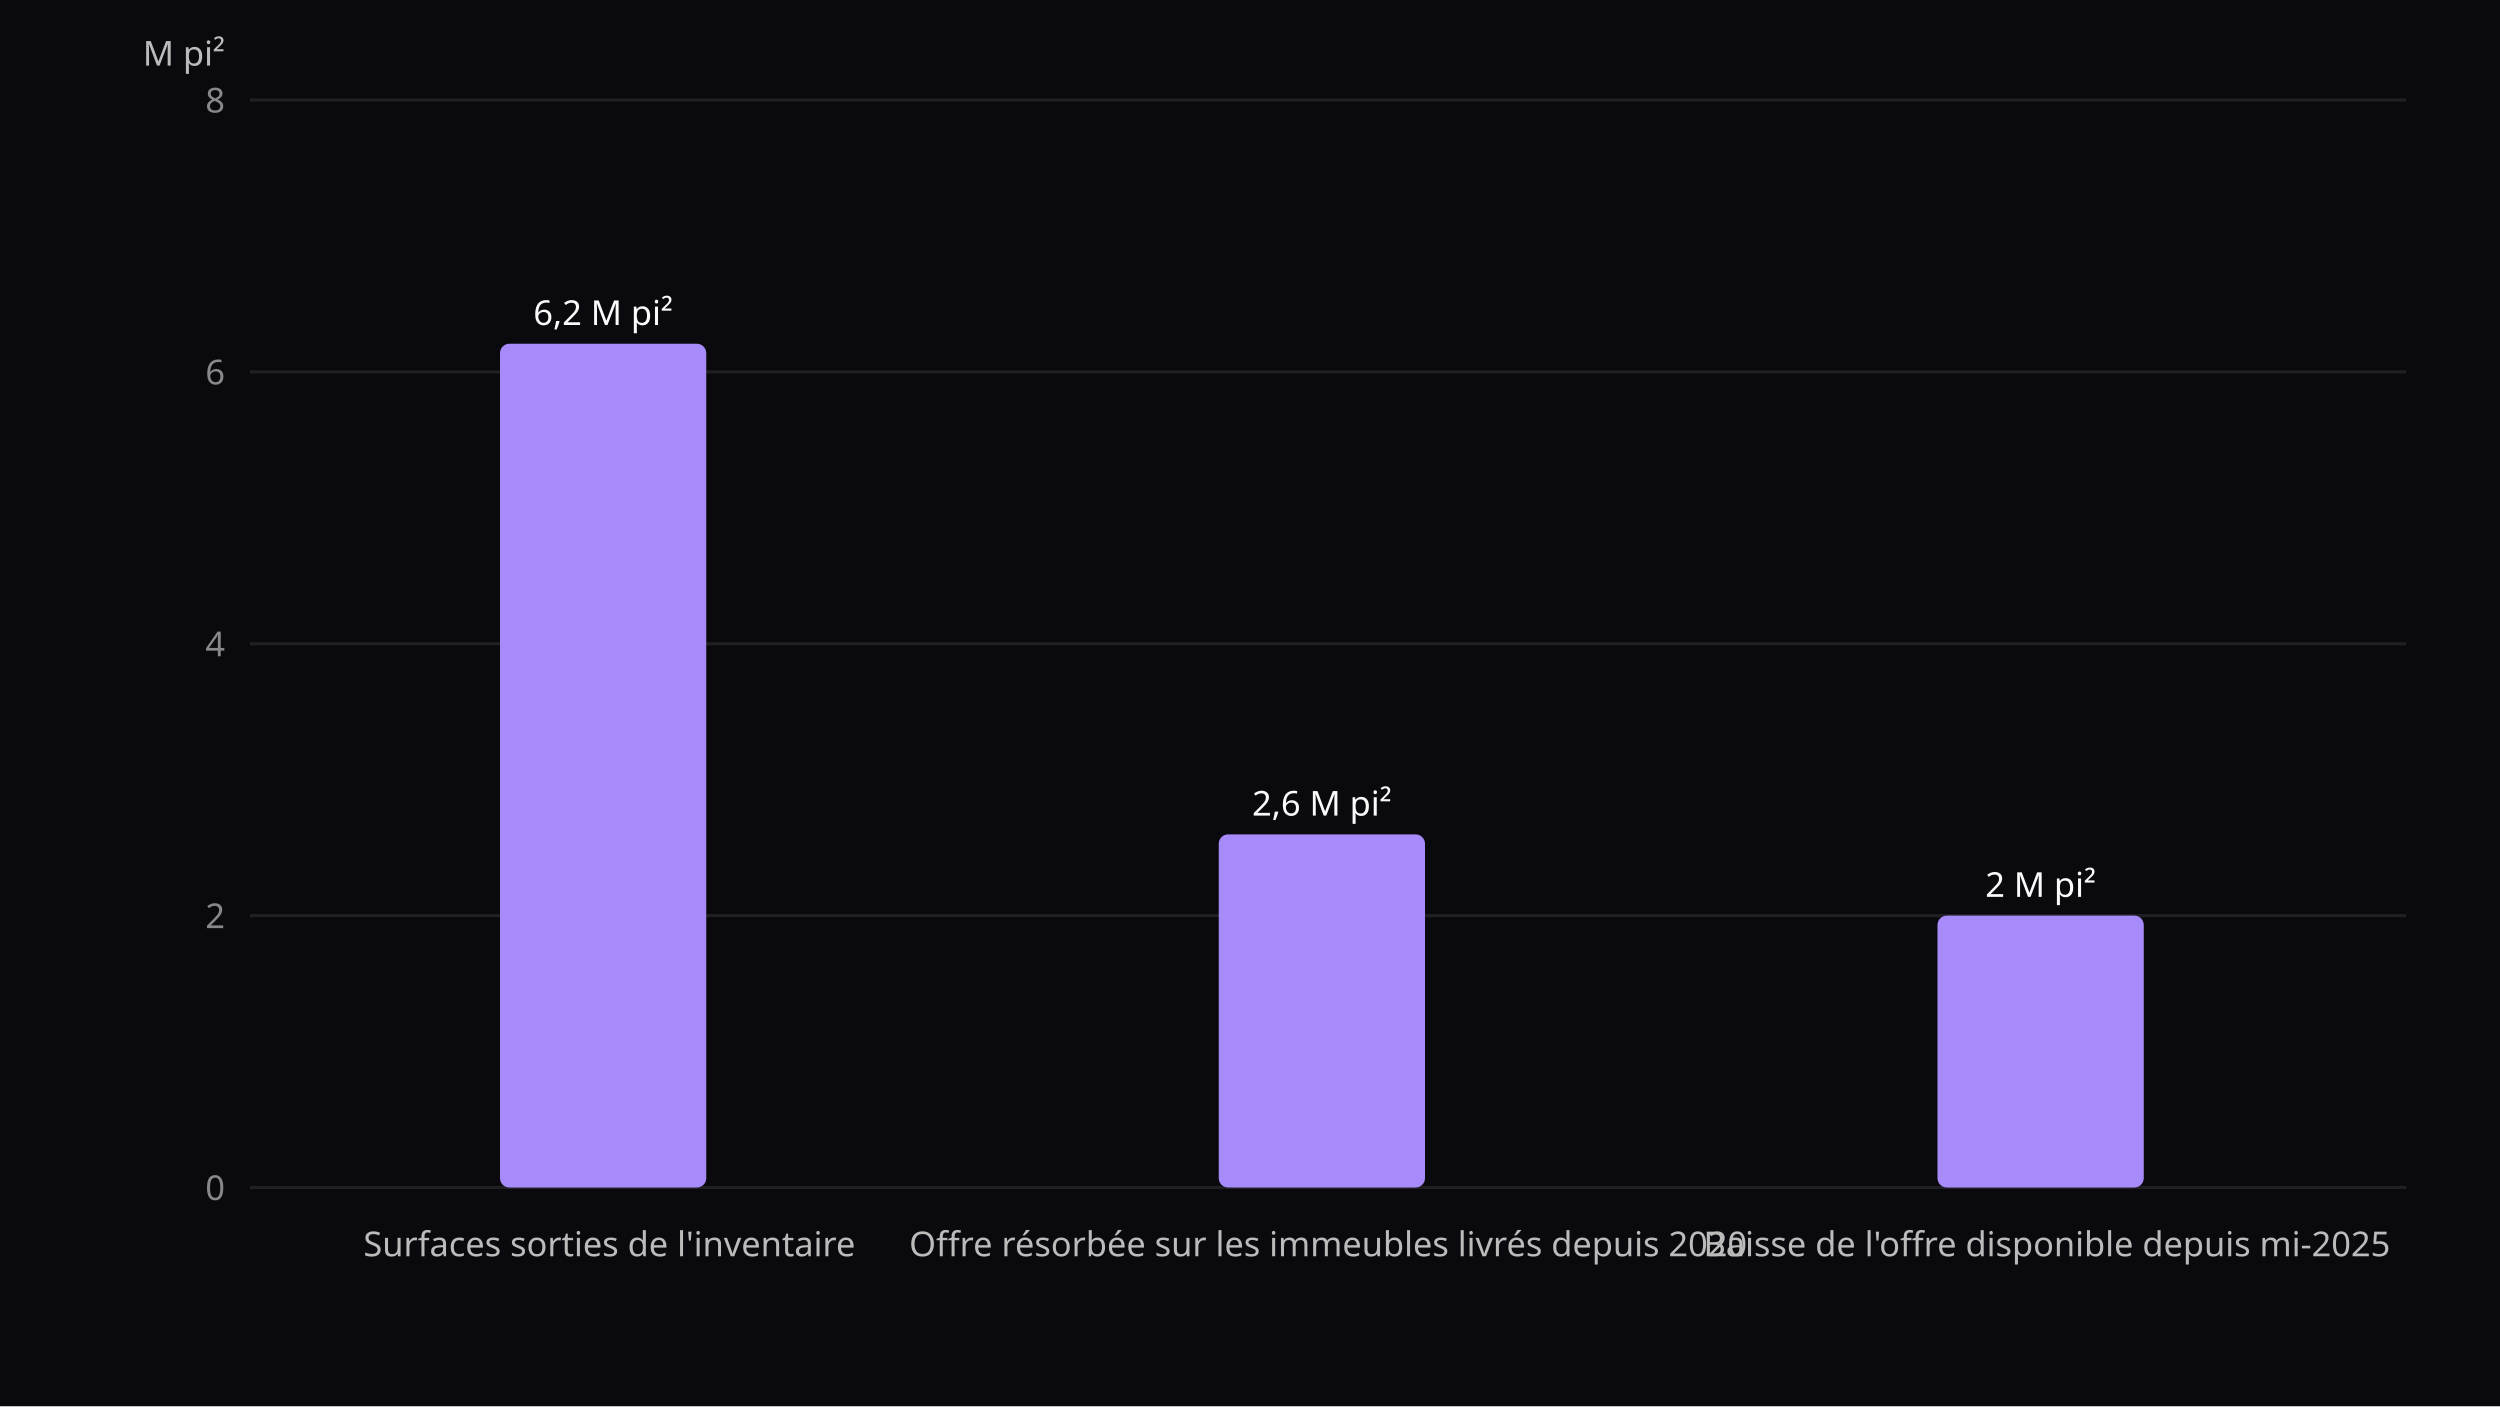
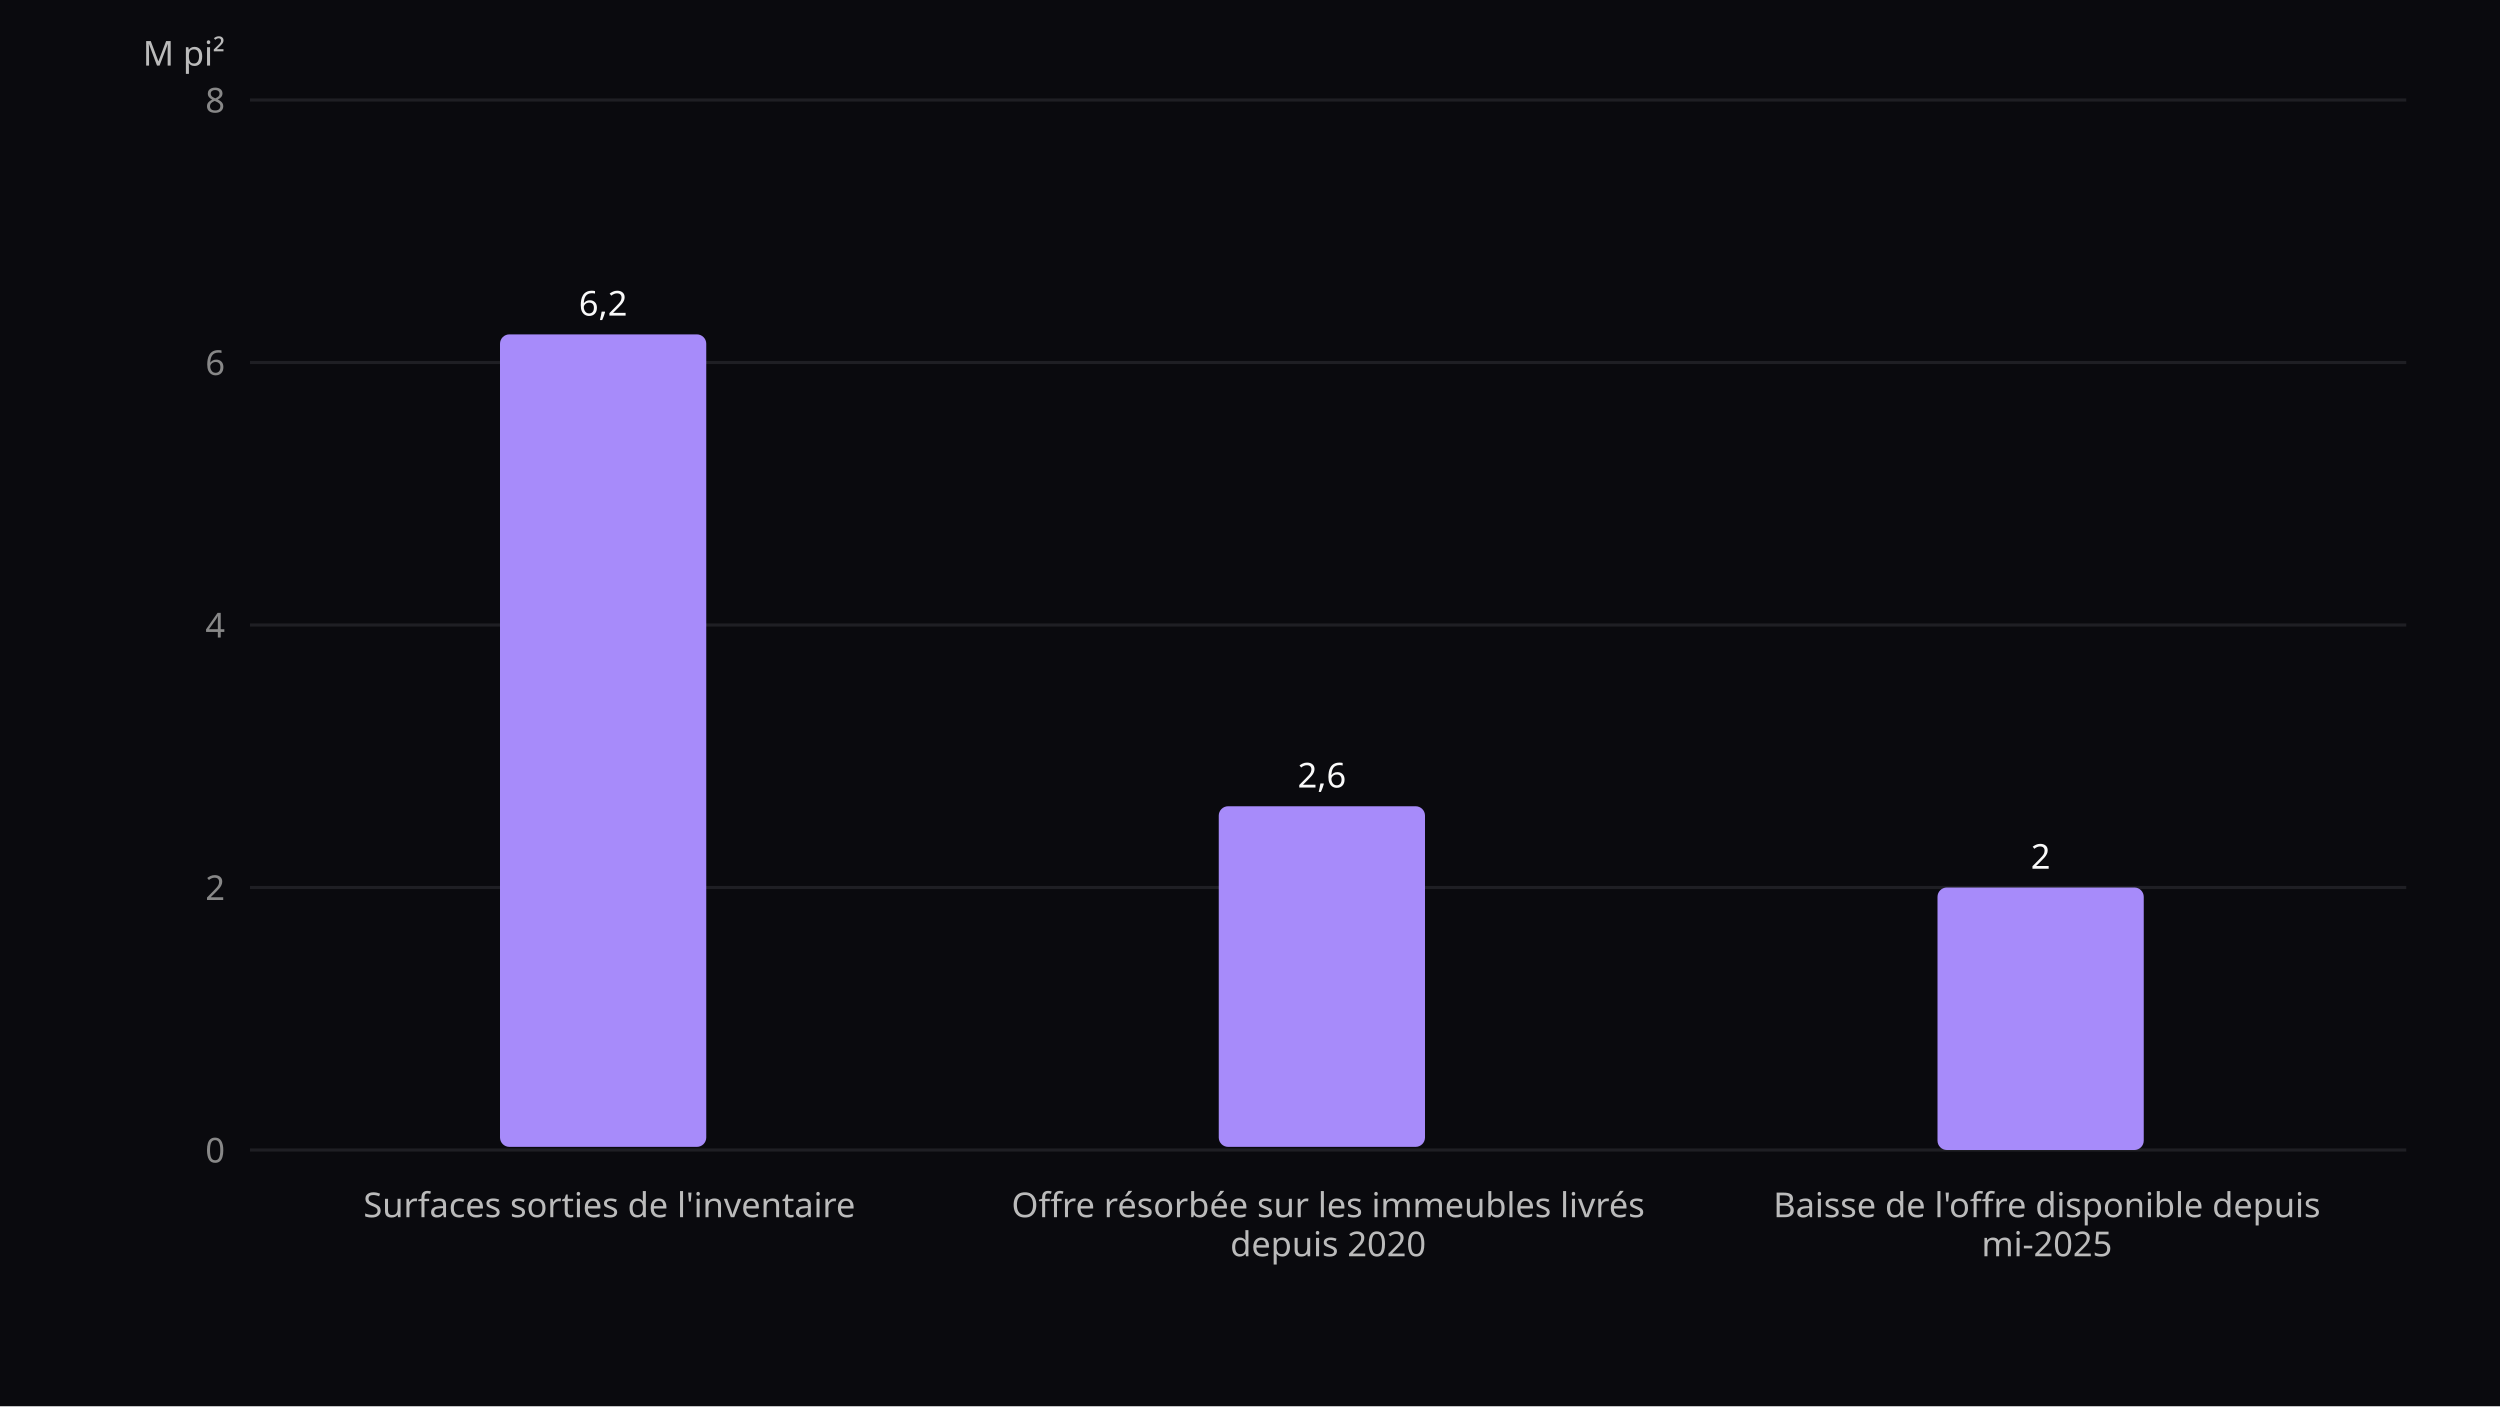
<svg xmlns="http://www.w3.org/2000/svg" viewBox="0 0 800 450" font-family="ui-sans-serif, system-ui">
  <rect width="800" height="450" fill="#0a0a0e" />
-   <line x1="80" y1="380" x2="770" y2="380" stroke="#1f1f24" stroke-width="1" />
-   <text x="72" y="384" text-anchor="end" fill="#888" font-size="11" font-family="ui-monospace">0</text>
-   <line x1="80" y1="293" x2="770" y2="293" stroke="#1f1f24" stroke-width="1" />
-   <text x="72" y="297" text-anchor="end" fill="#888" font-size="11" font-family="ui-monospace">2</text>
-   <line x1="80" y1="206" x2="770" y2="206" stroke="#1f1f24" stroke-width="1" />
-   <text x="72" y="210" text-anchor="end" fill="#888" font-size="11" font-family="ui-monospace">4</text>
-   <line x1="80" y1="119" x2="770" y2="119" stroke="#1f1f24" stroke-width="1" />
-   <text x="72" y="123" text-anchor="end" fill="#888" font-size="11" font-family="ui-monospace">6</text>
+   <line x1="80" y1="368" x2="770" y2="368" stroke="#1f1f24" stroke-width="1" />
+   <text x="72" y="372" text-anchor="end" fill="#888" font-size="11" font-family="ui-monospace">0</text>
+   <line x1="80" y1="284" x2="770" y2="284" stroke="#1f1f24" stroke-width="1" />
+   <text x="72" y="288" text-anchor="end" fill="#888" font-size="11" font-family="ui-monospace">2</text>
+   <line x1="80" y1="200" x2="770" y2="200" stroke="#1f1f24" stroke-width="1" />
+   <text x="72" y="204" text-anchor="end" fill="#888" font-size="11" font-family="ui-monospace">4</text>
+   <line x1="80" y1="116" x2="770" y2="116" stroke="#1f1f24" stroke-width="1" />
+   <text x="72" y="120" text-anchor="end" fill="#888" font-size="11" font-family="ui-monospace">6</text>
  <line x1="80" y1="32" x2="770" y2="32" stroke="#1f1f24" stroke-width="1" />
  <text x="72" y="36" text-anchor="end" fill="#888" font-size="11" font-family="ui-monospace">8</text>
  <text x="72" y="21" text-anchor="end" fill="#bbb" font-size="11" font-family="ui-monospace">M pi²</text>
-   <rect x="160" y="110" width="66" height="270" fill="#a78bfa" rx="3" />
-   <text x="193" y="104" text-anchor="middle" fill="#fafafa" font-size="11" font-family="ui-monospace">6,2 M pi²</text>
-   <text x="195" y="402" text-anchor="middle" fill="#bbb" font-size="11">Surfaces sorties de l'inventaire</text>
-   <rect x="390" y="267" width="66" height="113" fill="#a78bfa" rx="3" />
-   <text x="423" y="261" text-anchor="middle" fill="#fafafa" font-size="11" font-family="ui-monospace">2,6 M pi²</text>
-   <text x="425" y="402" text-anchor="middle" fill="#bbb" font-size="11">Offre résorbée sur les immeubles livrés depuis 2020</text>
-   <rect x="620" y="293" width="66" height="87" fill="#a78bfa" rx="3" />
-   <text x="653" y="287" text-anchor="middle" fill="#fafafa" font-size="11" font-family="ui-monospace">2 M pi²</text>
-   <text x="655" y="402" text-anchor="middle" fill="#bbb" font-size="11">Baisse de l'offre disponible depuis mi-2025</text>
+   <rect x="160" y="107" width="66" height="260" fill="#a78bfa" rx="3" />
+   <text x="193" y="101" text-anchor="middle" fill="#fafafa" font-size="11" font-family="ui-monospace">6,2</text>
+   <text data-axe="x" x="195" y="389.5" text-anchor="middle" fill="#bbb" font-size="11">Surfaces sorties de l'inventaire</text>
+   <rect x="390" y="258" width="66" height="109" fill="#a78bfa" rx="3" />
+   <text x="423" y="252" text-anchor="middle" fill="#fafafa" font-size="11" font-family="ui-monospace">2,6</text>
+   <text data-axe="x" x="425" y="389.5" text-anchor="middle" fill="#bbb" font-size="11">Offre résorbée sur les immeubles livrés</text>
+   <text data-axe="x" x="425" y="402" text-anchor="middle" fill="#bbb" font-size="11">depuis 2020</text>
+   <rect x="620" y="284" width="66" height="84" fill="#a78bfa" rx="3" />
+   <text x="653" y="278" text-anchor="middle" fill="#fafafa" font-size="11" font-family="ui-monospace">2</text>
+   <text data-axe="x" x="655" y="389.5" text-anchor="middle" fill="#bbb" font-size="11">Baisse de l'offre disponible depuis</text>
+   <text data-axe="x" x="655" y="402" text-anchor="middle" fill="#bbb" font-size="11">mi-2025</text>
</svg>
